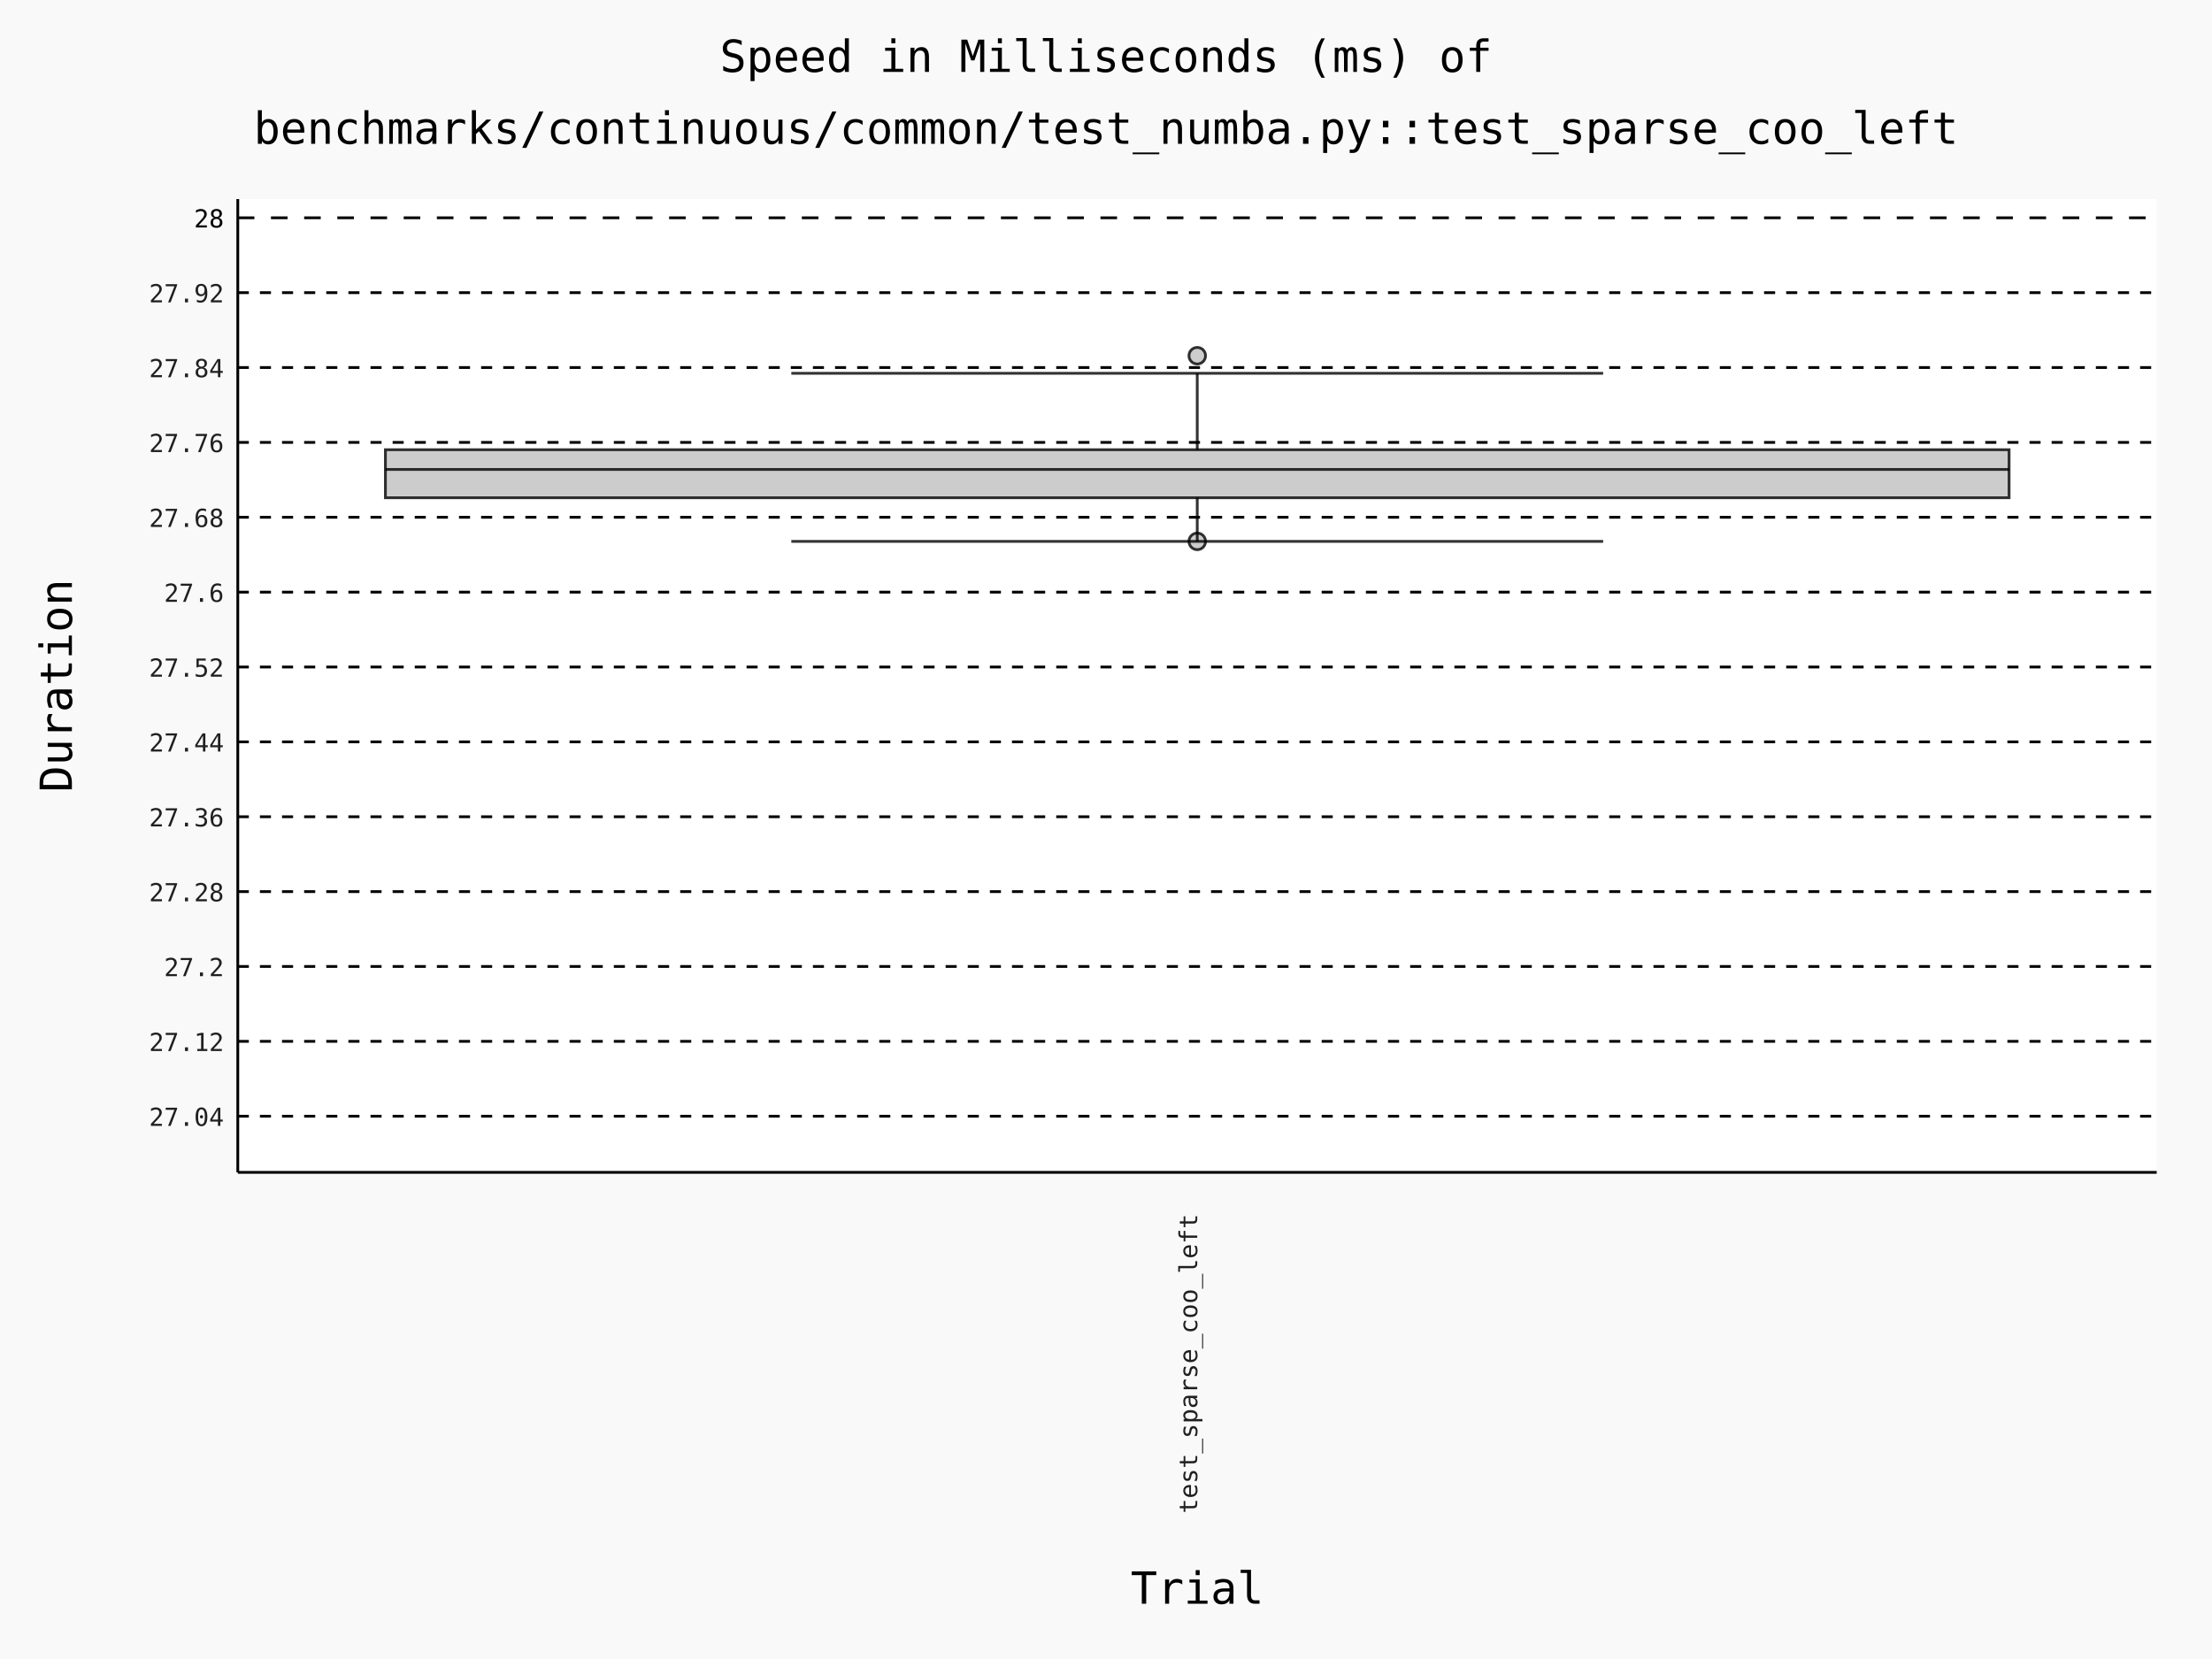
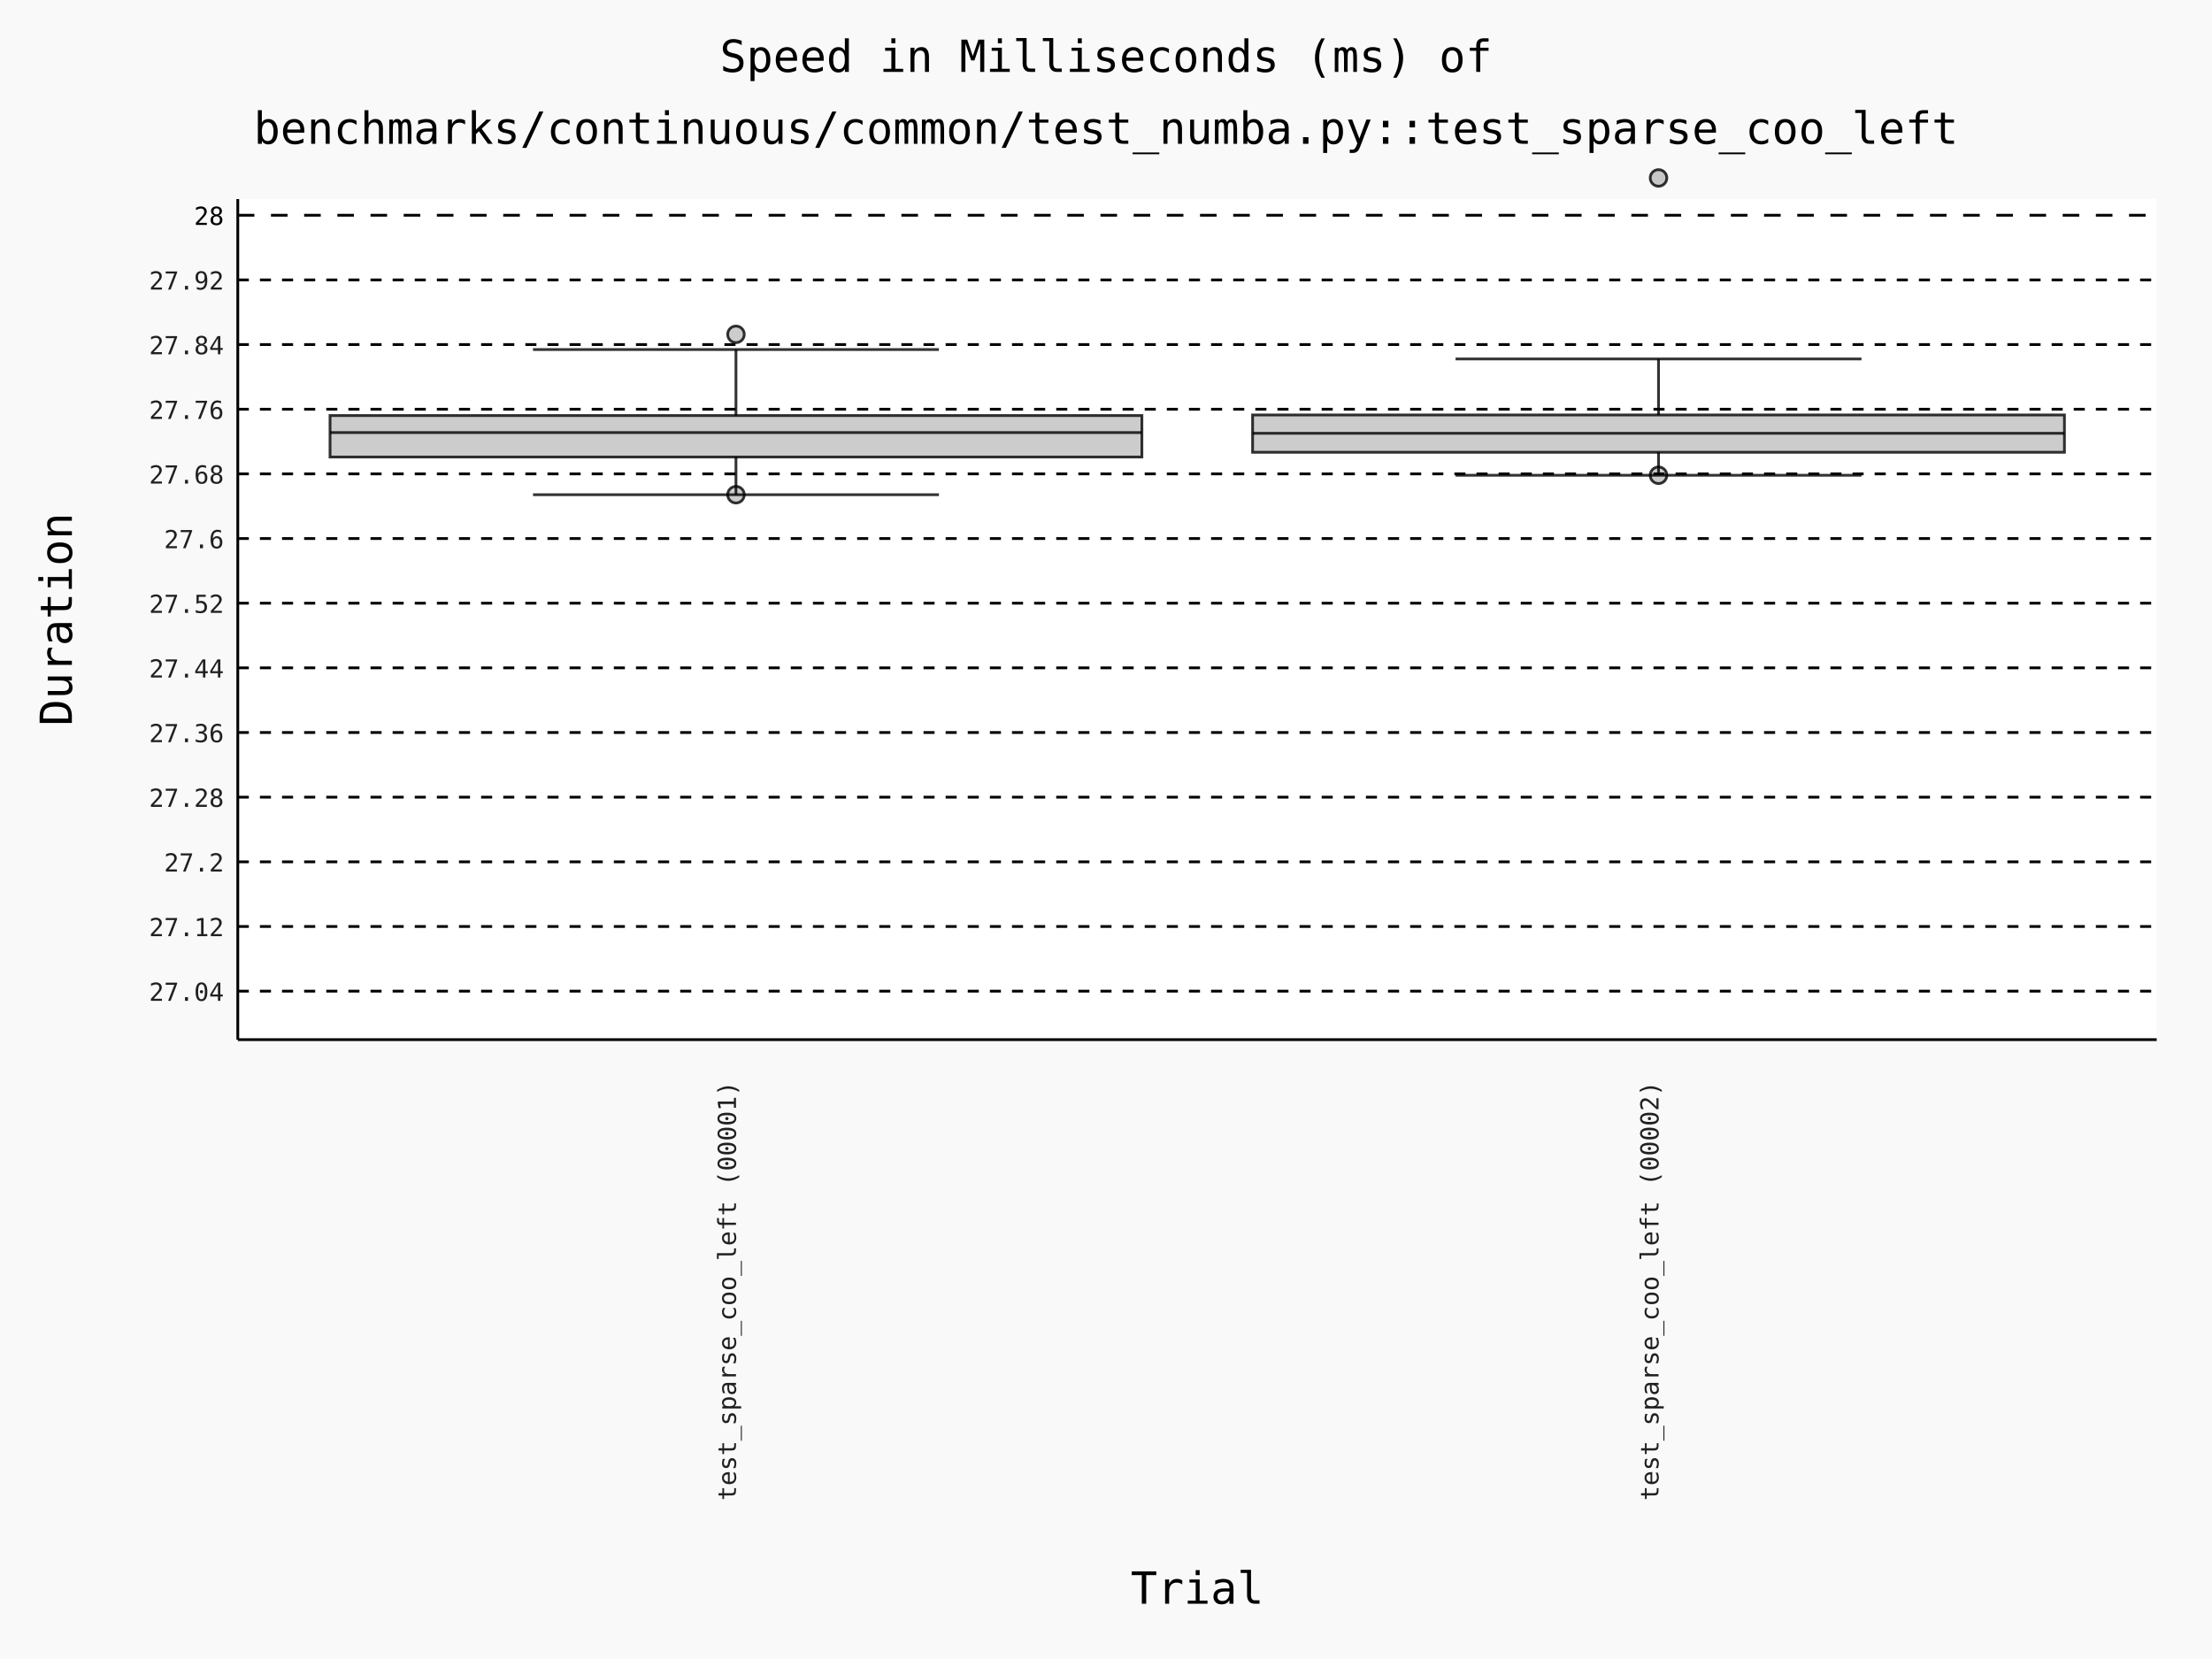
- <svg xmlns="http://www.w3.org/2000/svg" id="chart-8d6e3532-1a76-4ee9-82e0-e629192e0bfe" class="pygal-chart" viewBox="0 0 800 600">
+ <svg xmlns="http://www.w3.org/2000/svg" id="chart-1cfd1059-9f2d-4cf7-9e44-62f75d58d52d" class="pygal-chart" viewBox="0 0 800 600">
  <defs>
-     <style type="text/css">#chart-8d6e3532-1a76-4ee9-82e0-e629192e0bfe{-webkit-user-select:none;-webkit-font-smoothing:antialiased;font-family:Consolas,"Deja Vu Sans Mono","Bitstream Vera Sans Mono","Courier New",monospace}#chart-8d6e3532-1a76-4ee9-82e0-e629192e0bfe .title{font-family:Consolas,"Deja Vu Sans Mono","Bitstream Vera Sans Mono","Courier New",monospace;font-size:16px}#chart-8d6e3532-1a76-4ee9-82e0-e629192e0bfe .legends .legend text{font-family:Consolas,"Deja Vu Sans Mono","Bitstream Vera Sans Mono","Courier New",monospace;font-size:14px}#chart-8d6e3532-1a76-4ee9-82e0-e629192e0bfe .axis text{font-family:Consolas,"Deja Vu Sans Mono","Bitstream Vera Sans Mono","Courier New",monospace;font-size:10px}#chart-8d6e3532-1a76-4ee9-82e0-e629192e0bfe .axis text.major{font-family:Consolas,"Deja Vu Sans Mono","Bitstream Vera Sans Mono","Courier New",monospace;font-size:10px}#chart-8d6e3532-1a76-4ee9-82e0-e629192e0bfe .text-overlay text.value{font-family:Consolas,"Deja Vu Sans Mono","Bitstream Vera Sans Mono","Courier New",monospace;font-size:16px}#chart-8d6e3532-1a76-4ee9-82e0-e629192e0bfe .text-overlay text.label{font-family:Consolas,"Deja Vu Sans Mono","Bitstream Vera Sans Mono","Courier New",monospace;font-size:10px}#chart-8d6e3532-1a76-4ee9-82e0-e629192e0bfe .tooltip{font-family:Consolas,"Deja Vu Sans Mono","Bitstream Vera Sans Mono","Courier New",monospace;font-size:14px}#chart-8d6e3532-1a76-4ee9-82e0-e629192e0bfe text.no_data{font-family:Consolas,"Deja Vu Sans Mono","Bitstream Vera Sans Mono","Courier New",monospace;font-size:64px}
- #chart-8d6e3532-1a76-4ee9-82e0-e629192e0bfe{background-color:rgba(249,249,249,1)}#chart-8d6e3532-1a76-4ee9-82e0-e629192e0bfe path,#chart-8d6e3532-1a76-4ee9-82e0-e629192e0bfe line,#chart-8d6e3532-1a76-4ee9-82e0-e629192e0bfe rect,#chart-8d6e3532-1a76-4ee9-82e0-e629192e0bfe circle{-webkit-transition:150ms;-moz-transition:150ms;transition:150ms}#chart-8d6e3532-1a76-4ee9-82e0-e629192e0bfe .graph &gt; .background{fill:rgba(249,249,249,1)}#chart-8d6e3532-1a76-4ee9-82e0-e629192e0bfe .plot &gt; .background{fill:rgba(255,255,255,1)}#chart-8d6e3532-1a76-4ee9-82e0-e629192e0bfe .graph{fill:rgba(0,0,0,.87)}#chart-8d6e3532-1a76-4ee9-82e0-e629192e0bfe text.no_data{fill:rgba(0,0,0,1)}#chart-8d6e3532-1a76-4ee9-82e0-e629192e0bfe .title{fill:rgba(0,0,0,1)}#chart-8d6e3532-1a76-4ee9-82e0-e629192e0bfe .legends .legend text{fill:rgba(0,0,0,.87)}#chart-8d6e3532-1a76-4ee9-82e0-e629192e0bfe .legends .legend:hover text{fill:rgba(0,0,0,1)}#chart-8d6e3532-1a76-4ee9-82e0-e629192e0bfe .axis .line{stroke:rgba(0,0,0,1)}#chart-8d6e3532-1a76-4ee9-82e0-e629192e0bfe .axis .guide.line{stroke:rgba(0,0,0,.54)}#chart-8d6e3532-1a76-4ee9-82e0-e629192e0bfe .axis .major.line{stroke:rgba(0,0,0,.87)}#chart-8d6e3532-1a76-4ee9-82e0-e629192e0bfe .axis text.major{fill:rgba(0,0,0,1)}#chart-8d6e3532-1a76-4ee9-82e0-e629192e0bfe .axis.y .guides:hover .guide.line,#chart-8d6e3532-1a76-4ee9-82e0-e629192e0bfe .line-graph .axis.x .guides:hover .guide.line,#chart-8d6e3532-1a76-4ee9-82e0-e629192e0bfe .stackedline-graph .axis.x .guides:hover .guide.line,#chart-8d6e3532-1a76-4ee9-82e0-e629192e0bfe .xy-graph .axis.x .guides:hover .guide.line{stroke:rgba(0,0,0,1)}#chart-8d6e3532-1a76-4ee9-82e0-e629192e0bfe .axis .guides:hover text{fill:rgba(0,0,0,1)}#chart-8d6e3532-1a76-4ee9-82e0-e629192e0bfe .reactive{fill-opacity:.7;stroke-opacity:.8;stroke-width:1}#chart-8d6e3532-1a76-4ee9-82e0-e629192e0bfe .ci{stroke:rgba(0,0,0,.87)}#chart-8d6e3532-1a76-4ee9-82e0-e629192e0bfe .reactive.active,#chart-8d6e3532-1a76-4ee9-82e0-e629192e0bfe .active .reactive{fill-opacity:.8;stroke-opacity:.9;stroke-width:4}#chart-8d6e3532-1a76-4ee9-82e0-e629192e0bfe .ci .reactive.active{stroke-width:1.5}#chart-8d6e3532-1a76-4ee9-82e0-e629192e0bfe .series text{fill:rgba(0,0,0,1)}#chart-8d6e3532-1a76-4ee9-82e0-e629192e0bfe .tooltip rect{fill:rgba(255,255,255,1);stroke:rgba(0,0,0,1);-webkit-transition:opacity 150ms;-moz-transition:opacity 150ms;transition:opacity 150ms}#chart-8d6e3532-1a76-4ee9-82e0-e629192e0bfe .tooltip .label{fill:rgba(0,0,0,.87)}#chart-8d6e3532-1a76-4ee9-82e0-e629192e0bfe .tooltip .label{fill:rgba(0,0,0,.87)}#chart-8d6e3532-1a76-4ee9-82e0-e629192e0bfe .tooltip .legend{font-size:.8em;fill:rgba(0,0,0,.54)}#chart-8d6e3532-1a76-4ee9-82e0-e629192e0bfe .tooltip .x_label{font-size:.6em;fill:rgba(0,0,0,1)}#chart-8d6e3532-1a76-4ee9-82e0-e629192e0bfe .tooltip .xlink{font-size:.5em;text-decoration:underline}#chart-8d6e3532-1a76-4ee9-82e0-e629192e0bfe .tooltip .value{font-size:1.5em}#chart-8d6e3532-1a76-4ee9-82e0-e629192e0bfe .bound{font-size:.5em}#chart-8d6e3532-1a76-4ee9-82e0-e629192e0bfe .max-value{font-size:.75em;fill:rgba(0,0,0,.54)}#chart-8d6e3532-1a76-4ee9-82e0-e629192e0bfe .map-element{fill:rgba(255,255,255,1);stroke:rgba(0,0,0,.54) !important}#chart-8d6e3532-1a76-4ee9-82e0-e629192e0bfe .map-element .reactive{fill-opacity:inherit;stroke-opacity:inherit}#chart-8d6e3532-1a76-4ee9-82e0-e629192e0bfe .color-0,#chart-8d6e3532-1a76-4ee9-82e0-e629192e0bfe .color-0 a:visited{stroke:#000000;fill:#000000}#chart-8d6e3532-1a76-4ee9-82e0-e629192e0bfe .text-overlay .color-0 text{fill:white}
- #chart-8d6e3532-1a76-4ee9-82e0-e629192e0bfe text.no_data{text-anchor:middle}#chart-8d6e3532-1a76-4ee9-82e0-e629192e0bfe .guide.line{fill:none}#chart-8d6e3532-1a76-4ee9-82e0-e629192e0bfe .centered{text-anchor:middle}#chart-8d6e3532-1a76-4ee9-82e0-e629192e0bfe .title{text-anchor:middle}#chart-8d6e3532-1a76-4ee9-82e0-e629192e0bfe .legends .legend text{fill-opacity:1}#chart-8d6e3532-1a76-4ee9-82e0-e629192e0bfe .axis.x text{text-anchor:middle}#chart-8d6e3532-1a76-4ee9-82e0-e629192e0bfe .axis.x:not(.web) text[transform]{text-anchor:start}#chart-8d6e3532-1a76-4ee9-82e0-e629192e0bfe .axis.x:not(.web) text[transform].backwards{text-anchor:end}#chart-8d6e3532-1a76-4ee9-82e0-e629192e0bfe .axis.y text{text-anchor:end}#chart-8d6e3532-1a76-4ee9-82e0-e629192e0bfe .axis.y text[transform].backwards{text-anchor:start}#chart-8d6e3532-1a76-4ee9-82e0-e629192e0bfe .axis.y2 text{text-anchor:start}#chart-8d6e3532-1a76-4ee9-82e0-e629192e0bfe .axis.y2 text[transform].backwards{text-anchor:end}#chart-8d6e3532-1a76-4ee9-82e0-e629192e0bfe .axis .guide.line{stroke-dasharray:4,4;stroke:black}#chart-8d6e3532-1a76-4ee9-82e0-e629192e0bfe .axis .major.guide.line{stroke-dasharray:6,6;stroke:black}#chart-8d6e3532-1a76-4ee9-82e0-e629192e0bfe .horizontal .axis.y .guide.line,#chart-8d6e3532-1a76-4ee9-82e0-e629192e0bfe .horizontal .axis.y2 .guide.line,#chart-8d6e3532-1a76-4ee9-82e0-e629192e0bfe .vertical .axis.x .guide.line{opacity:0}#chart-8d6e3532-1a76-4ee9-82e0-e629192e0bfe .horizontal .axis.always_show .guide.line,#chart-8d6e3532-1a76-4ee9-82e0-e629192e0bfe .vertical .axis.always_show .guide.line{opacity:1 !important}#chart-8d6e3532-1a76-4ee9-82e0-e629192e0bfe .axis.y .guides:hover .guide.line,#chart-8d6e3532-1a76-4ee9-82e0-e629192e0bfe .axis.y2 .guides:hover .guide.line,#chart-8d6e3532-1a76-4ee9-82e0-e629192e0bfe .axis.x .guides:hover .guide.line{opacity:1}#chart-8d6e3532-1a76-4ee9-82e0-e629192e0bfe .axis .guides:hover text{opacity:1}#chart-8d6e3532-1a76-4ee9-82e0-e629192e0bfe .nofill{fill:none}#chart-8d6e3532-1a76-4ee9-82e0-e629192e0bfe .subtle-fill{fill-opacity:.2}#chart-8d6e3532-1a76-4ee9-82e0-e629192e0bfe .dot{stroke-width:1px;fill-opacity:1;stroke-opacity:1}#chart-8d6e3532-1a76-4ee9-82e0-e629192e0bfe .dot.active{stroke-width:5px}#chart-8d6e3532-1a76-4ee9-82e0-e629192e0bfe .dot.negative{fill:transparent}#chart-8d6e3532-1a76-4ee9-82e0-e629192e0bfe text,#chart-8d6e3532-1a76-4ee9-82e0-e629192e0bfe tspan{stroke:none !important}#chart-8d6e3532-1a76-4ee9-82e0-e629192e0bfe .series text.active{opacity:1}#chart-8d6e3532-1a76-4ee9-82e0-e629192e0bfe .tooltip rect{fill-opacity:.95;stroke-width:.5}#chart-8d6e3532-1a76-4ee9-82e0-e629192e0bfe .tooltip text{fill-opacity:1}#chart-8d6e3532-1a76-4ee9-82e0-e629192e0bfe .showable{visibility:hidden}#chart-8d6e3532-1a76-4ee9-82e0-e629192e0bfe .showable.shown{visibility:visible}#chart-8d6e3532-1a76-4ee9-82e0-e629192e0bfe .gauge-background{fill:rgba(229,229,229,1);stroke:none}#chart-8d6e3532-1a76-4ee9-82e0-e629192e0bfe .bg-lines{stroke:rgba(249,249,249,1);stroke-width:2px}
+     <style type="text/css">#chart-1cfd1059-9f2d-4cf7-9e44-62f75d58d52d{-webkit-user-select:none;-webkit-font-smoothing:antialiased;font-family:Consolas,"Deja Vu Sans Mono","Bitstream Vera Sans Mono","Courier New",monospace}#chart-1cfd1059-9f2d-4cf7-9e44-62f75d58d52d .title{font-family:Consolas,"Deja Vu Sans Mono","Bitstream Vera Sans Mono","Courier New",monospace;font-size:16px}#chart-1cfd1059-9f2d-4cf7-9e44-62f75d58d52d .legends .legend text{font-family:Consolas,"Deja Vu Sans Mono","Bitstream Vera Sans Mono","Courier New",monospace;font-size:14px}#chart-1cfd1059-9f2d-4cf7-9e44-62f75d58d52d .axis text{font-family:Consolas,"Deja Vu Sans Mono","Bitstream Vera Sans Mono","Courier New",monospace;font-size:10px}#chart-1cfd1059-9f2d-4cf7-9e44-62f75d58d52d .axis text.major{font-family:Consolas,"Deja Vu Sans Mono","Bitstream Vera Sans Mono","Courier New",monospace;font-size:10px}#chart-1cfd1059-9f2d-4cf7-9e44-62f75d58d52d .text-overlay text.value{font-family:Consolas,"Deja Vu Sans Mono","Bitstream Vera Sans Mono","Courier New",monospace;font-size:16px}#chart-1cfd1059-9f2d-4cf7-9e44-62f75d58d52d .text-overlay text.label{font-family:Consolas,"Deja Vu Sans Mono","Bitstream Vera Sans Mono","Courier New",monospace;font-size:10px}#chart-1cfd1059-9f2d-4cf7-9e44-62f75d58d52d .tooltip{font-family:Consolas,"Deja Vu Sans Mono","Bitstream Vera Sans Mono","Courier New",monospace;font-size:14px}#chart-1cfd1059-9f2d-4cf7-9e44-62f75d58d52d text.no_data{font-family:Consolas,"Deja Vu Sans Mono","Bitstream Vera Sans Mono","Courier New",monospace;font-size:64px}
+ #chart-1cfd1059-9f2d-4cf7-9e44-62f75d58d52d{background-color:rgba(249,249,249,1)}#chart-1cfd1059-9f2d-4cf7-9e44-62f75d58d52d path,#chart-1cfd1059-9f2d-4cf7-9e44-62f75d58d52d line,#chart-1cfd1059-9f2d-4cf7-9e44-62f75d58d52d rect,#chart-1cfd1059-9f2d-4cf7-9e44-62f75d58d52d circle{-webkit-transition:150ms;-moz-transition:150ms;transition:150ms}#chart-1cfd1059-9f2d-4cf7-9e44-62f75d58d52d .graph &gt; .background{fill:rgba(249,249,249,1)}#chart-1cfd1059-9f2d-4cf7-9e44-62f75d58d52d .plot &gt; .background{fill:rgba(255,255,255,1)}#chart-1cfd1059-9f2d-4cf7-9e44-62f75d58d52d .graph{fill:rgba(0,0,0,.87)}#chart-1cfd1059-9f2d-4cf7-9e44-62f75d58d52d text.no_data{fill:rgba(0,0,0,1)}#chart-1cfd1059-9f2d-4cf7-9e44-62f75d58d52d .title{fill:rgba(0,0,0,1)}#chart-1cfd1059-9f2d-4cf7-9e44-62f75d58d52d .legends .legend text{fill:rgba(0,0,0,.87)}#chart-1cfd1059-9f2d-4cf7-9e44-62f75d58d52d .legends .legend:hover text{fill:rgba(0,0,0,1)}#chart-1cfd1059-9f2d-4cf7-9e44-62f75d58d52d .axis .line{stroke:rgba(0,0,0,1)}#chart-1cfd1059-9f2d-4cf7-9e44-62f75d58d52d .axis .guide.line{stroke:rgba(0,0,0,.54)}#chart-1cfd1059-9f2d-4cf7-9e44-62f75d58d52d .axis .major.line{stroke:rgba(0,0,0,.87)}#chart-1cfd1059-9f2d-4cf7-9e44-62f75d58d52d .axis text.major{fill:rgba(0,0,0,1)}#chart-1cfd1059-9f2d-4cf7-9e44-62f75d58d52d .axis.y .guides:hover .guide.line,#chart-1cfd1059-9f2d-4cf7-9e44-62f75d58d52d .line-graph .axis.x .guides:hover .guide.line,#chart-1cfd1059-9f2d-4cf7-9e44-62f75d58d52d .stackedline-graph .axis.x .guides:hover .guide.line,#chart-1cfd1059-9f2d-4cf7-9e44-62f75d58d52d .xy-graph .axis.x .guides:hover .guide.line{stroke:rgba(0,0,0,1)}#chart-1cfd1059-9f2d-4cf7-9e44-62f75d58d52d .axis .guides:hover text{fill:rgba(0,0,0,1)}#chart-1cfd1059-9f2d-4cf7-9e44-62f75d58d52d .reactive{fill-opacity:.7;stroke-opacity:.8;stroke-width:1}#chart-1cfd1059-9f2d-4cf7-9e44-62f75d58d52d .ci{stroke:rgba(0,0,0,.87)}#chart-1cfd1059-9f2d-4cf7-9e44-62f75d58d52d .reactive.active,#chart-1cfd1059-9f2d-4cf7-9e44-62f75d58d52d .active .reactive{fill-opacity:.8;stroke-opacity:.9;stroke-width:4}#chart-1cfd1059-9f2d-4cf7-9e44-62f75d58d52d .ci .reactive.active{stroke-width:1.5}#chart-1cfd1059-9f2d-4cf7-9e44-62f75d58d52d .series text{fill:rgba(0,0,0,1)}#chart-1cfd1059-9f2d-4cf7-9e44-62f75d58d52d .tooltip rect{fill:rgba(255,255,255,1);stroke:rgba(0,0,0,1);-webkit-transition:opacity 150ms;-moz-transition:opacity 150ms;transition:opacity 150ms}#chart-1cfd1059-9f2d-4cf7-9e44-62f75d58d52d .tooltip .label{fill:rgba(0,0,0,.87)}#chart-1cfd1059-9f2d-4cf7-9e44-62f75d58d52d .tooltip .label{fill:rgba(0,0,0,.87)}#chart-1cfd1059-9f2d-4cf7-9e44-62f75d58d52d .tooltip .legend{font-size:.8em;fill:rgba(0,0,0,.54)}#chart-1cfd1059-9f2d-4cf7-9e44-62f75d58d52d .tooltip .x_label{font-size:.6em;fill:rgba(0,0,0,1)}#chart-1cfd1059-9f2d-4cf7-9e44-62f75d58d52d .tooltip .xlink{font-size:.5em;text-decoration:underline}#chart-1cfd1059-9f2d-4cf7-9e44-62f75d58d52d .tooltip .value{font-size:1.5em}#chart-1cfd1059-9f2d-4cf7-9e44-62f75d58d52d .bound{font-size:.5em}#chart-1cfd1059-9f2d-4cf7-9e44-62f75d58d52d .max-value{font-size:.75em;fill:rgba(0,0,0,.54)}#chart-1cfd1059-9f2d-4cf7-9e44-62f75d58d52d .map-element{fill:rgba(255,255,255,1);stroke:rgba(0,0,0,.54) !important}#chart-1cfd1059-9f2d-4cf7-9e44-62f75d58d52d .map-element .reactive{fill-opacity:inherit;stroke-opacity:inherit}#chart-1cfd1059-9f2d-4cf7-9e44-62f75d58d52d .color-0,#chart-1cfd1059-9f2d-4cf7-9e44-62f75d58d52d .color-0 a:visited{stroke:#000000;fill:#000000}#chart-1cfd1059-9f2d-4cf7-9e44-62f75d58d52d .color-1,#chart-1cfd1059-9f2d-4cf7-9e44-62f75d58d52d .color-1 a:visited{stroke:#000000;fill:#000000}#chart-1cfd1059-9f2d-4cf7-9e44-62f75d58d52d .text-overlay .color-0 text{fill:white}#chart-1cfd1059-9f2d-4cf7-9e44-62f75d58d52d .text-overlay .color-1 text{fill:white}
+ #chart-1cfd1059-9f2d-4cf7-9e44-62f75d58d52d text.no_data{text-anchor:middle}#chart-1cfd1059-9f2d-4cf7-9e44-62f75d58d52d .guide.line{fill:none}#chart-1cfd1059-9f2d-4cf7-9e44-62f75d58d52d .centered{text-anchor:middle}#chart-1cfd1059-9f2d-4cf7-9e44-62f75d58d52d .title{text-anchor:middle}#chart-1cfd1059-9f2d-4cf7-9e44-62f75d58d52d .legends .legend text{fill-opacity:1}#chart-1cfd1059-9f2d-4cf7-9e44-62f75d58d52d .axis.x text{text-anchor:middle}#chart-1cfd1059-9f2d-4cf7-9e44-62f75d58d52d .axis.x:not(.web) text[transform]{text-anchor:start}#chart-1cfd1059-9f2d-4cf7-9e44-62f75d58d52d .axis.x:not(.web) text[transform].backwards{text-anchor:end}#chart-1cfd1059-9f2d-4cf7-9e44-62f75d58d52d .axis.y text{text-anchor:end}#chart-1cfd1059-9f2d-4cf7-9e44-62f75d58d52d .axis.y text[transform].backwards{text-anchor:start}#chart-1cfd1059-9f2d-4cf7-9e44-62f75d58d52d .axis.y2 text{text-anchor:start}#chart-1cfd1059-9f2d-4cf7-9e44-62f75d58d52d .axis.y2 text[transform].backwards{text-anchor:end}#chart-1cfd1059-9f2d-4cf7-9e44-62f75d58d52d .axis .guide.line{stroke-dasharray:4,4;stroke:black}#chart-1cfd1059-9f2d-4cf7-9e44-62f75d58d52d .axis .major.guide.line{stroke-dasharray:6,6;stroke:black}#chart-1cfd1059-9f2d-4cf7-9e44-62f75d58d52d .horizontal .axis.y .guide.line,#chart-1cfd1059-9f2d-4cf7-9e44-62f75d58d52d .horizontal .axis.y2 .guide.line,#chart-1cfd1059-9f2d-4cf7-9e44-62f75d58d52d .vertical .axis.x .guide.line{opacity:0}#chart-1cfd1059-9f2d-4cf7-9e44-62f75d58d52d .horizontal .axis.always_show .guide.line,#chart-1cfd1059-9f2d-4cf7-9e44-62f75d58d52d .vertical .axis.always_show .guide.line{opacity:1 !important}#chart-1cfd1059-9f2d-4cf7-9e44-62f75d58d52d .axis.y .guides:hover .guide.line,#chart-1cfd1059-9f2d-4cf7-9e44-62f75d58d52d .axis.y2 .guides:hover .guide.line,#chart-1cfd1059-9f2d-4cf7-9e44-62f75d58d52d .axis.x .guides:hover .guide.line{opacity:1}#chart-1cfd1059-9f2d-4cf7-9e44-62f75d58d52d .axis .guides:hover text{opacity:1}#chart-1cfd1059-9f2d-4cf7-9e44-62f75d58d52d .nofill{fill:none}#chart-1cfd1059-9f2d-4cf7-9e44-62f75d58d52d .subtle-fill{fill-opacity:.2}#chart-1cfd1059-9f2d-4cf7-9e44-62f75d58d52d .dot{stroke-width:1px;fill-opacity:1;stroke-opacity:1}#chart-1cfd1059-9f2d-4cf7-9e44-62f75d58d52d .dot.active{stroke-width:5px}#chart-1cfd1059-9f2d-4cf7-9e44-62f75d58d52d .dot.negative{fill:transparent}#chart-1cfd1059-9f2d-4cf7-9e44-62f75d58d52d text,#chart-1cfd1059-9f2d-4cf7-9e44-62f75d58d52d tspan{stroke:none !important}#chart-1cfd1059-9f2d-4cf7-9e44-62f75d58d52d .series text.active{opacity:1}#chart-1cfd1059-9f2d-4cf7-9e44-62f75d58d52d .tooltip rect{fill-opacity:.95;stroke-width:.5}#chart-1cfd1059-9f2d-4cf7-9e44-62f75d58d52d .tooltip text{fill-opacity:1}#chart-1cfd1059-9f2d-4cf7-9e44-62f75d58d52d .showable{visibility:hidden}#chart-1cfd1059-9f2d-4cf7-9e44-62f75d58d52d .showable.shown{visibility:visible}#chart-1cfd1059-9f2d-4cf7-9e44-62f75d58d52d .gauge-background{fill:rgba(229,229,229,1);stroke:none}#chart-1cfd1059-9f2d-4cf7-9e44-62f75d58d52d .bg-lines{stroke:rgba(249,249,249,1);stroke-width:2px}
.tooltip .value{font-size:1em !important}.axis text{font-size:9px !important}</style>
  </defs>
  <g class="graph custombox-graph vertical">
    <rect x="0" y="0" width="800" height="600" class="background" />
    <g transform="translate(86, 72)" class="plot">
-       <rect x="0" y="0" width="694.0" height="352.0" class="background" />
+       <rect x="0" y="0" width="694.0" height="304.0" class="background" />
      <g class="axis y always_show">
-         <path d="M0 352 h694" class="line" />
+         <path d="M0 304 h694" class="line" />
        <g class="guides">
-           <path d="M0 331.692 h694" class="guide line" />
-           <text x="-5" y="335.192" class="">27.04</text>
+           <path d="M0 286.462 h694" class="guide line" />
+           <text x="-5" y="289.962" class="">27.04</text>
        </g>
        <g class="guides">
-           <path d="M0 304.615 h694" class="guide line" />
-           <text x="-5" y="308.115" class="">27.12</text>
+           <path d="M0 263.077 h694" class="guide line" />
+           <text x="-5" y="266.577" class="">27.12</text>
        </g>
        <g class="guides">
-           <path d="M0 277.538 h694" class="guide line" />
-           <text x="-5" y="281.038" class="">27.2</text>
+           <path d="M0 239.692 h694" class="guide line" />
+           <text x="-5" y="243.192" class="">27.2</text>
        </g>
        <g class="guides">
-           <path d="M0 250.462 h694" class="guide line" />
-           <text x="-5" y="253.962" class="">27.28</text>
+           <path d="M0 216.308 h694" class="guide line" />
+           <text x="-5" y="219.808" class="">27.28</text>
        </g>
        <g class="guides">
-           <path d="M0 223.385 h694" class="guide line" />
-           <text x="-5" y="226.885" class="">27.36</text>
+           <path d="M0 192.923 h694" class="guide line" />
+           <text x="-5" y="196.423" class="">27.36</text>
        </g>
        <g class="guides">
-           <path d="M0 196.308 h694" class="guide line" />
-           <text x="-5" y="199.808" class="">27.44</text>
+           <path d="M0 169.538 h694" class="guide line" />
+           <text x="-5" y="173.038" class="">27.44</text>
        </g>
        <g class="guides">
-           <path d="M0 169.231 h694" class="guide line" />
-           <text x="-5" y="172.731" class="">27.52</text>
+           <path d="M0 146.154 h694" class="guide line" />
+           <text x="-5" y="149.654" class="">27.52</text>
        </g>
        <g class="guides">
-           <path d="M0 142.154 h694" class="guide line" />
-           <text x="-5" y="145.654" class="">27.6</text>
+           <path d="M0 122.769 h694" class="guide line" />
+           <text x="-5" y="126.269" class="">27.6</text>
        </g>
        <g class="guides">
-           <path d="M0 115.077 h694" class="guide line" />
-           <text x="-5" y="118.577" class="">27.68</text>
+           <path d="M0 99.385 h694" class="guide line" />
+           <text x="-5" y="102.885" class="">27.68</text>
        </g>
        <g class="guides">
-           <path d="M0 88 h694" class="guide line" />
-           <text x="-5" y="91.5" class="">27.76</text>
+           <path d="M0 76 h694" class="guide line" />
+           <text x="-5" y="79.5" class="">27.76</text>
        </g>
        <g class="guides">
-           <path d="M0 60.923 h694" class="guide line" />
-           <text x="-5" y="64.423" class="">27.84</text>
+           <path d="M0 52.615 h694" class="guide line" />
+           <text x="-5" y="56.115" class="">27.84</text>
        </g>
        <g class="guides">
-           <path d="M0 33.846 h694" class="guide line" />
-           <text x="-5" y="37.346" class="">27.92</text>
+           <path d="M0 29.231 h694" class="guide line" />
+           <text x="-5" y="32.731" class="">27.92</text>
        </g>
        <g class="guides">
-           <path d="M0 6.769 h694" class="major guide line" />
-           <text x="-5" y="10.269" class="major">28</text>
+           <path d="M0 5.846 h694" class="major guide line" />
+           <text x="-5" y="9.346" class="major">28</text>
        </g>
      </g>
      <g class="axis x">
-         <path d="M0 0 v352" class="line" />
+         <path d="M0 0 v304" class="line" />
        <g class="guides">
-           <path d="M347 0 v352" class="guide line" />
-           <text x="347.0" y="367.0" class="backwards" transform="rotate(270 347 367)">test_sparse_coo_left</text>
+           <path d="M180.173 0 v304" class="guide line" />
+           <text x="180.173" y="319.0" class="backwards" transform="rotate(270 180.1731 319)">test_sparse_coo_left (00001)</text>
+         </g>
+         <g class="guides">
+           <path d="M513.827 0 v304" class="guide line" />
+           <text x="513.827" y="319.0" class="backwards" transform="rotate(270 513.8269 319)">test_sparse_coo_left (00002)</text>
        </g>
      </g>
      <g class="series serie-0 color-0">
        <g class="boxes">
          <g class="box">
-             <path stroke-width="3" d="M200.192 123.8 L493.808 123.8" class="reactive tooltip-trigger" />
-             <path stroke-width="3" d="M53.385 97.78 L640.615 97.78" class="reactive tooltip-trigger" />
-             <path stroke-width="3" d="M200.192 63.01 L493.808 63.01" class="reactive tooltip-trigger" />
-             <path stroke-width="2" d="M347 123.8 L347 108.022" class="reactive tooltip-trigger" />
-             <path stroke-width="2" d="M347 63.01 L347 90.645" class="reactive tooltip-trigger" />
-             <rect x="53.385" y="90.645" height="17.377" width="587.231" class="subtle-fill reactive tooltip-trigger" />
-             <circle cx="347" cy="123.8" r="3" class="subtle-fill reactive tooltip-trigger" />
-             <circle cx="347" cy="56.651" r="3" class="subtle-fill reactive tooltip-trigger" />
+             <path stroke-width="3" d="M106.769 106.919 L253.577 106.919" class="reactive tooltip-trigger" />
+             <path stroke-width="3" d="M33.365 84.446 L326.981 84.446" class="reactive tooltip-trigger" />
+             <path stroke-width="3" d="M106.769 54.418 L253.577 54.418" class="reactive tooltip-trigger" />
+             <path stroke-width="2" d="M180.173 106.919 L180.173 93.291" class="reactive tooltip-trigger" />
+             <path stroke-width="2" d="M180.173 54.418 L180.173 78.284" class="reactive tooltip-trigger" />
+             <rect x="33.365" y="78.284" height="15.007" width="293.615" class="subtle-fill reactive tooltip-trigger" />
+             <circle cx="180.173" cy="106.919" r="3" class="subtle-fill reactive tooltip-trigger" />
+             <circle cx="180.173" cy="48.926" r="3" class="subtle-fill reactive tooltip-trigger" />
+           </g>
+         </g>
+       </g>
+       <g class="series serie-1 color-1">
+         <g class="boxes">
+           <g class="box">
+             <path stroke-width="3" d="M440.423 99.884 L587.231 99.884" class="reactive tooltip-trigger" />
+             <path stroke-width="3" d="M367.019 84.711 L660.635 84.711" class="reactive tooltip-trigger" />
+             <path stroke-width="3" d="M440.423 57.822 L587.231 57.822" class="reactive tooltip-trigger" />
+             <path stroke-width="2" d="M513.827 99.884 L513.827 91.572" class="reactive tooltip-trigger" />
+             <path stroke-width="2" d="M513.827 57.822 L513.827 78.076" class="reactive tooltip-trigger" />
+             <rect x="367.019" y="78.076" height="13.496" width="293.615" class="subtle-fill reactive tooltip-trigger" />
+             <circle cx="513.827" cy="99.884" r="3" class="subtle-fill reactive tooltip-trigger" />
+             <circle cx="513.827" cy="-7.646" r="3" class="subtle-fill reactive tooltip-trigger" />
          </g>
        </g>
      </g>
    </g>
    <g class="titles">
      <text x="400.0" y="26" class="title plot_title">Speed in Milliseconds (ms) of</text>
      <text x="400.0" y="52" class="title plot_title">benchmarks/continuous/common/test_numba.py::test_sparse_coo_left</text>
      <text x="433.0" y="580.0" class="title">Trial</text>
-       <text x="0" y="274.0" class="title" transform="rotate(-90 0 248)">Duration</text>
+       <text x="0" y="250.0" class="title" transform="rotate(-90 0 224)">Duration</text>
    </g>
    <g transform="translate(86, 72)" class="plot overlay">
      <g class="series serie-0 color-0" />
+       <g class="series serie-1 color-1" />
    </g>
    <g transform="translate(86, 72)" class="plot text-overlay">
      <g class="series serie-0 color-0" />
+       <g class="series serie-1 color-1" />
    </g>
    <g transform="translate(86, 72)" class="plot tooltip-overlay">
      <g transform="translate(0 0)" style="opacity: 0" class="tooltip">
        <rect rx="0" ry="0" width="0" height="0" class="tooltip-box" />
        <g class="text" />
      </g>
    </g>
  </g>
</svg>
